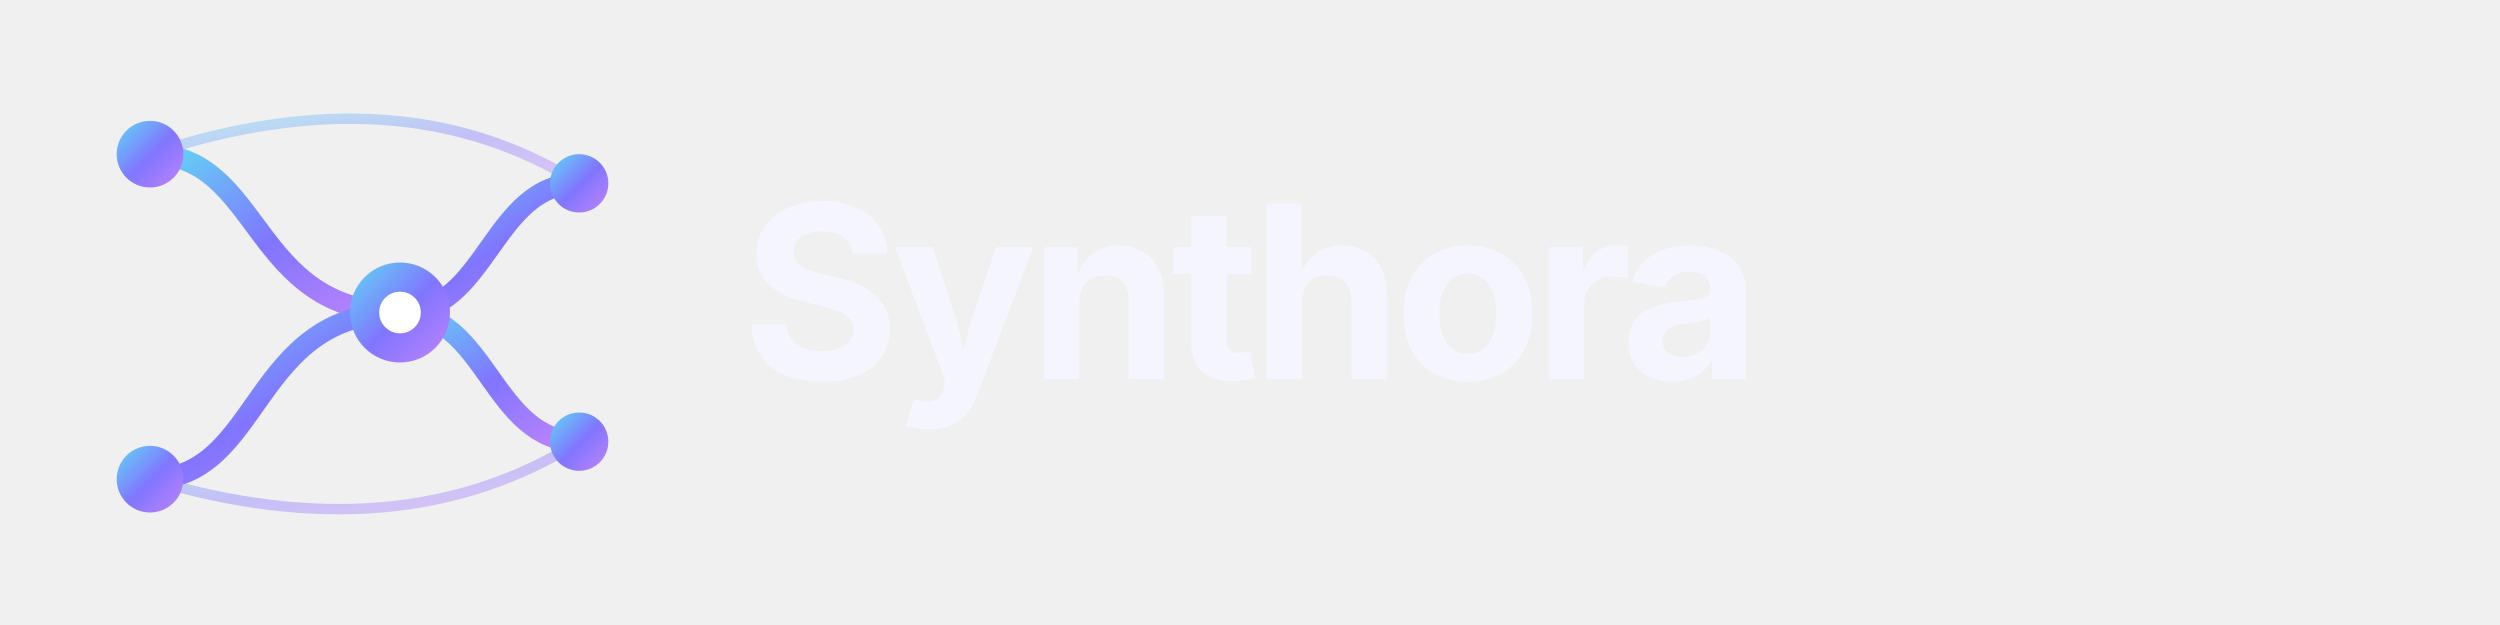
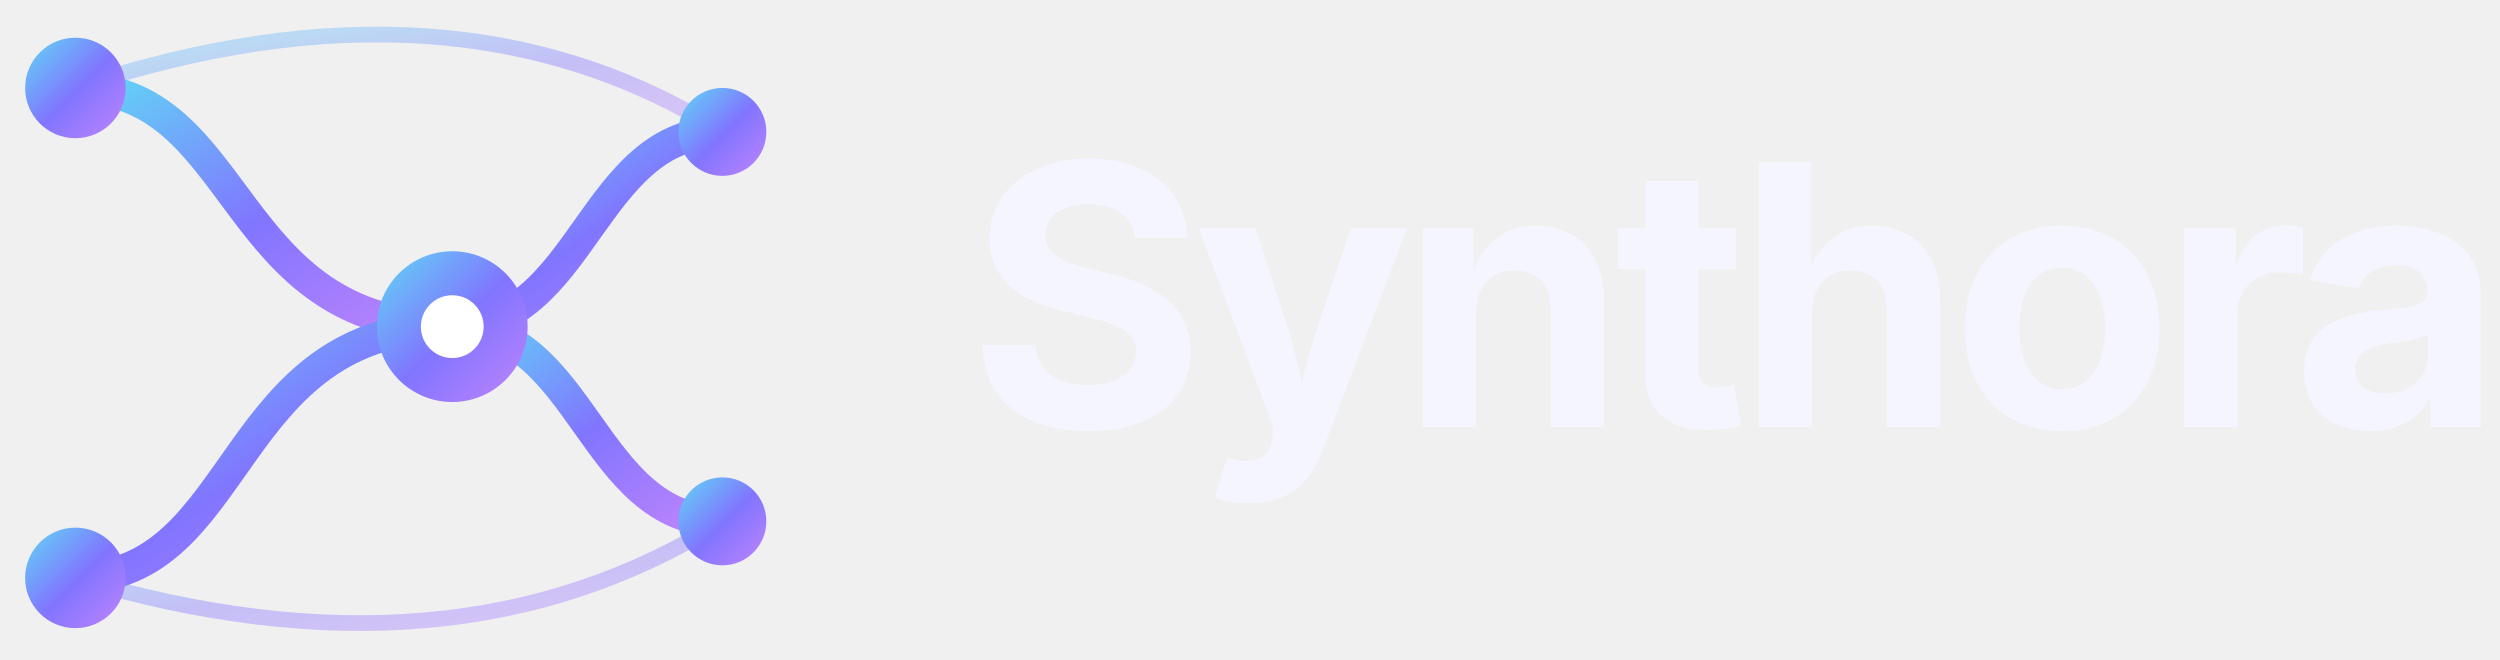
- <svg xmlns="http://www.w3.org/2000/svg" viewBox="0 0 600 150" width="600" height="150">
+ <svg xmlns="http://www.w3.org/2000/svg" viewBox="24 23 398 105" width="398" height="105">
  <defs>
    <linearGradient id="synGrad" x1="0" y1="0" x2="1" y2="1">
      <stop offset="0%" stop-color="#60D8F5" />
      <stop offset="52%" stop-color="#8175FF" />
      <stop offset="100%" stop-color="#C084FC" />
    </linearGradient>
  </defs>
  <g transform="translate(18 17)" fill="none" stroke="url(#synGrad)" stroke-width="5" stroke-linecap="round">
    <path d="M18 20 C45 20 42 58 78 58" />
    <path d="M18 98 C45 98 42 58 78 58" />
    <path d="M78 58 C99 58 100 27 121 27" />
    <path d="M78 58 C99 58 100 89 121 89" />
    <path d="M18 20 Q78 0 121 27" opacity=".4" stroke-width="2.5" />
    <path d="M18 98 Q78 116 121 89" opacity=".4" stroke-width="2.5" />
  </g>
  <g fill="url(#synGrad)">
    <circle cx="36" cy="37" r="8" />
    <circle cx="36" cy="115" r="8" />
    <circle cx="96" cy="75" r="12" />
    <circle cx="139" cy="44" r="7" />
    <circle cx="139" cy="106" r="7" />
  </g>
  <circle cx="96" cy="75" r="5" fill="#FFFFFF" />
  <text x="178" y="91" font-family="Inter, Arial, sans-serif" font-size="58" font-weight="650" letter-spacing="-2" fill="#F5F5FF">Synthora</text>
</svg>
